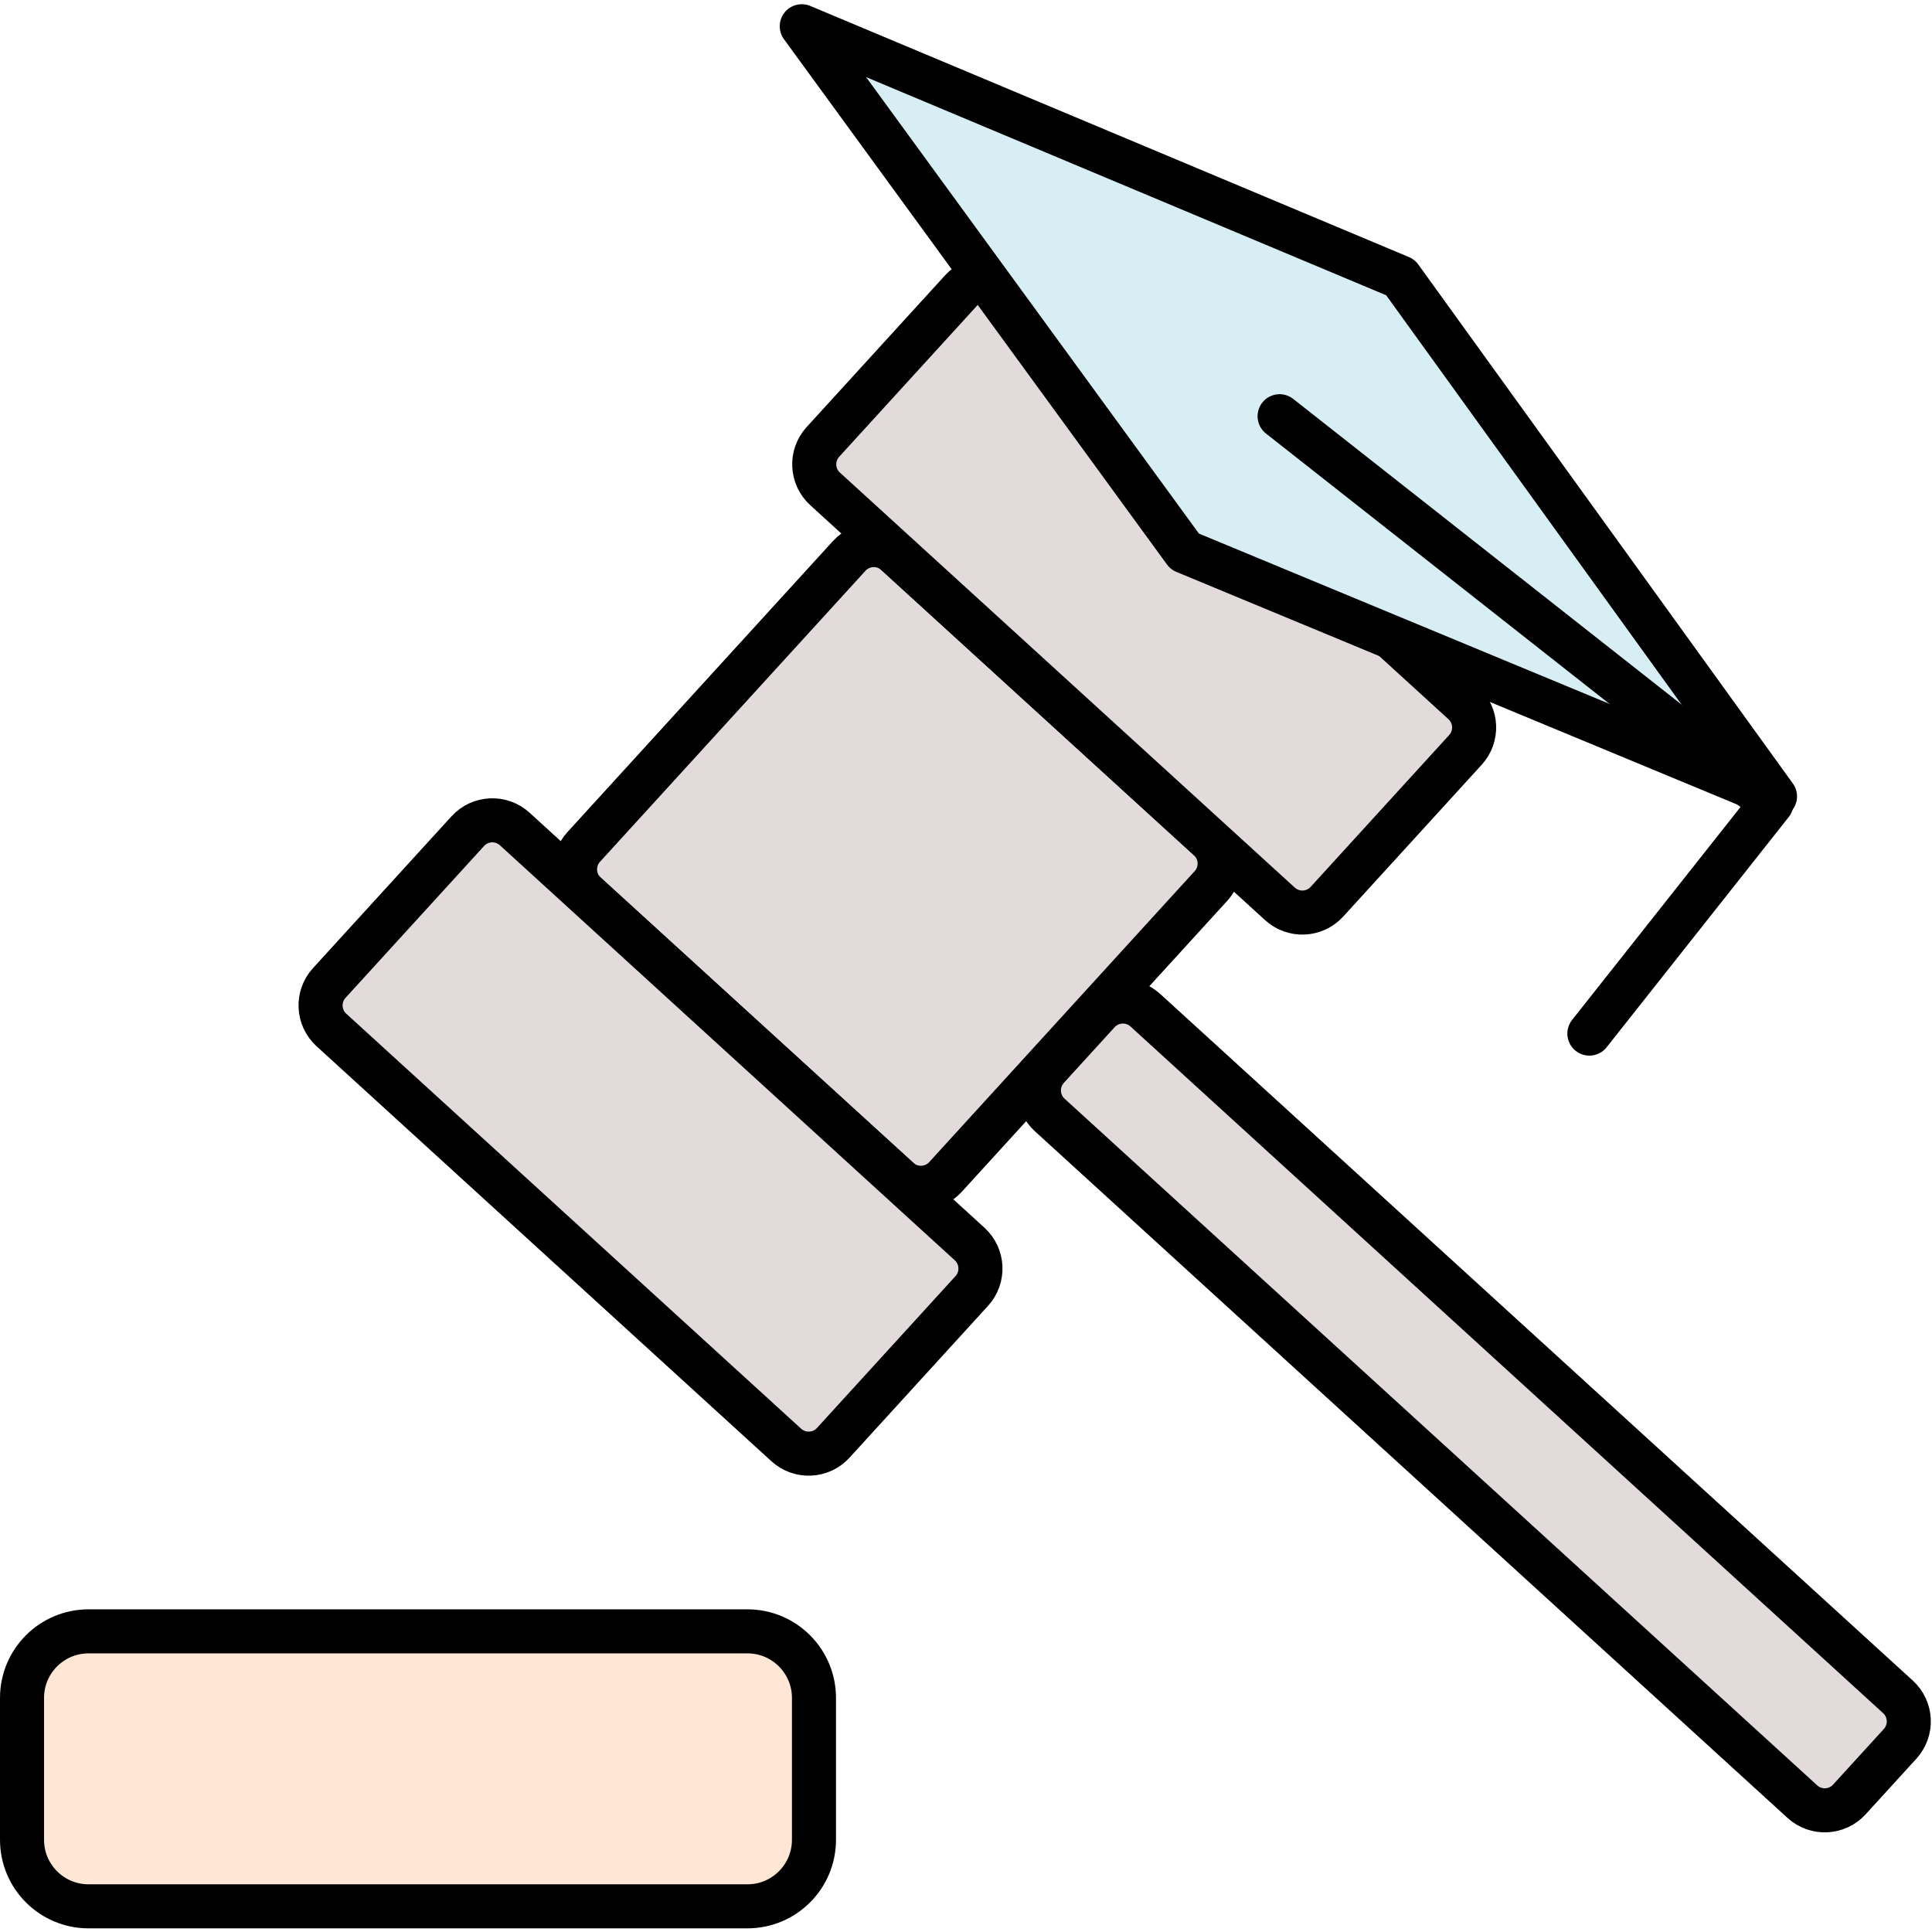
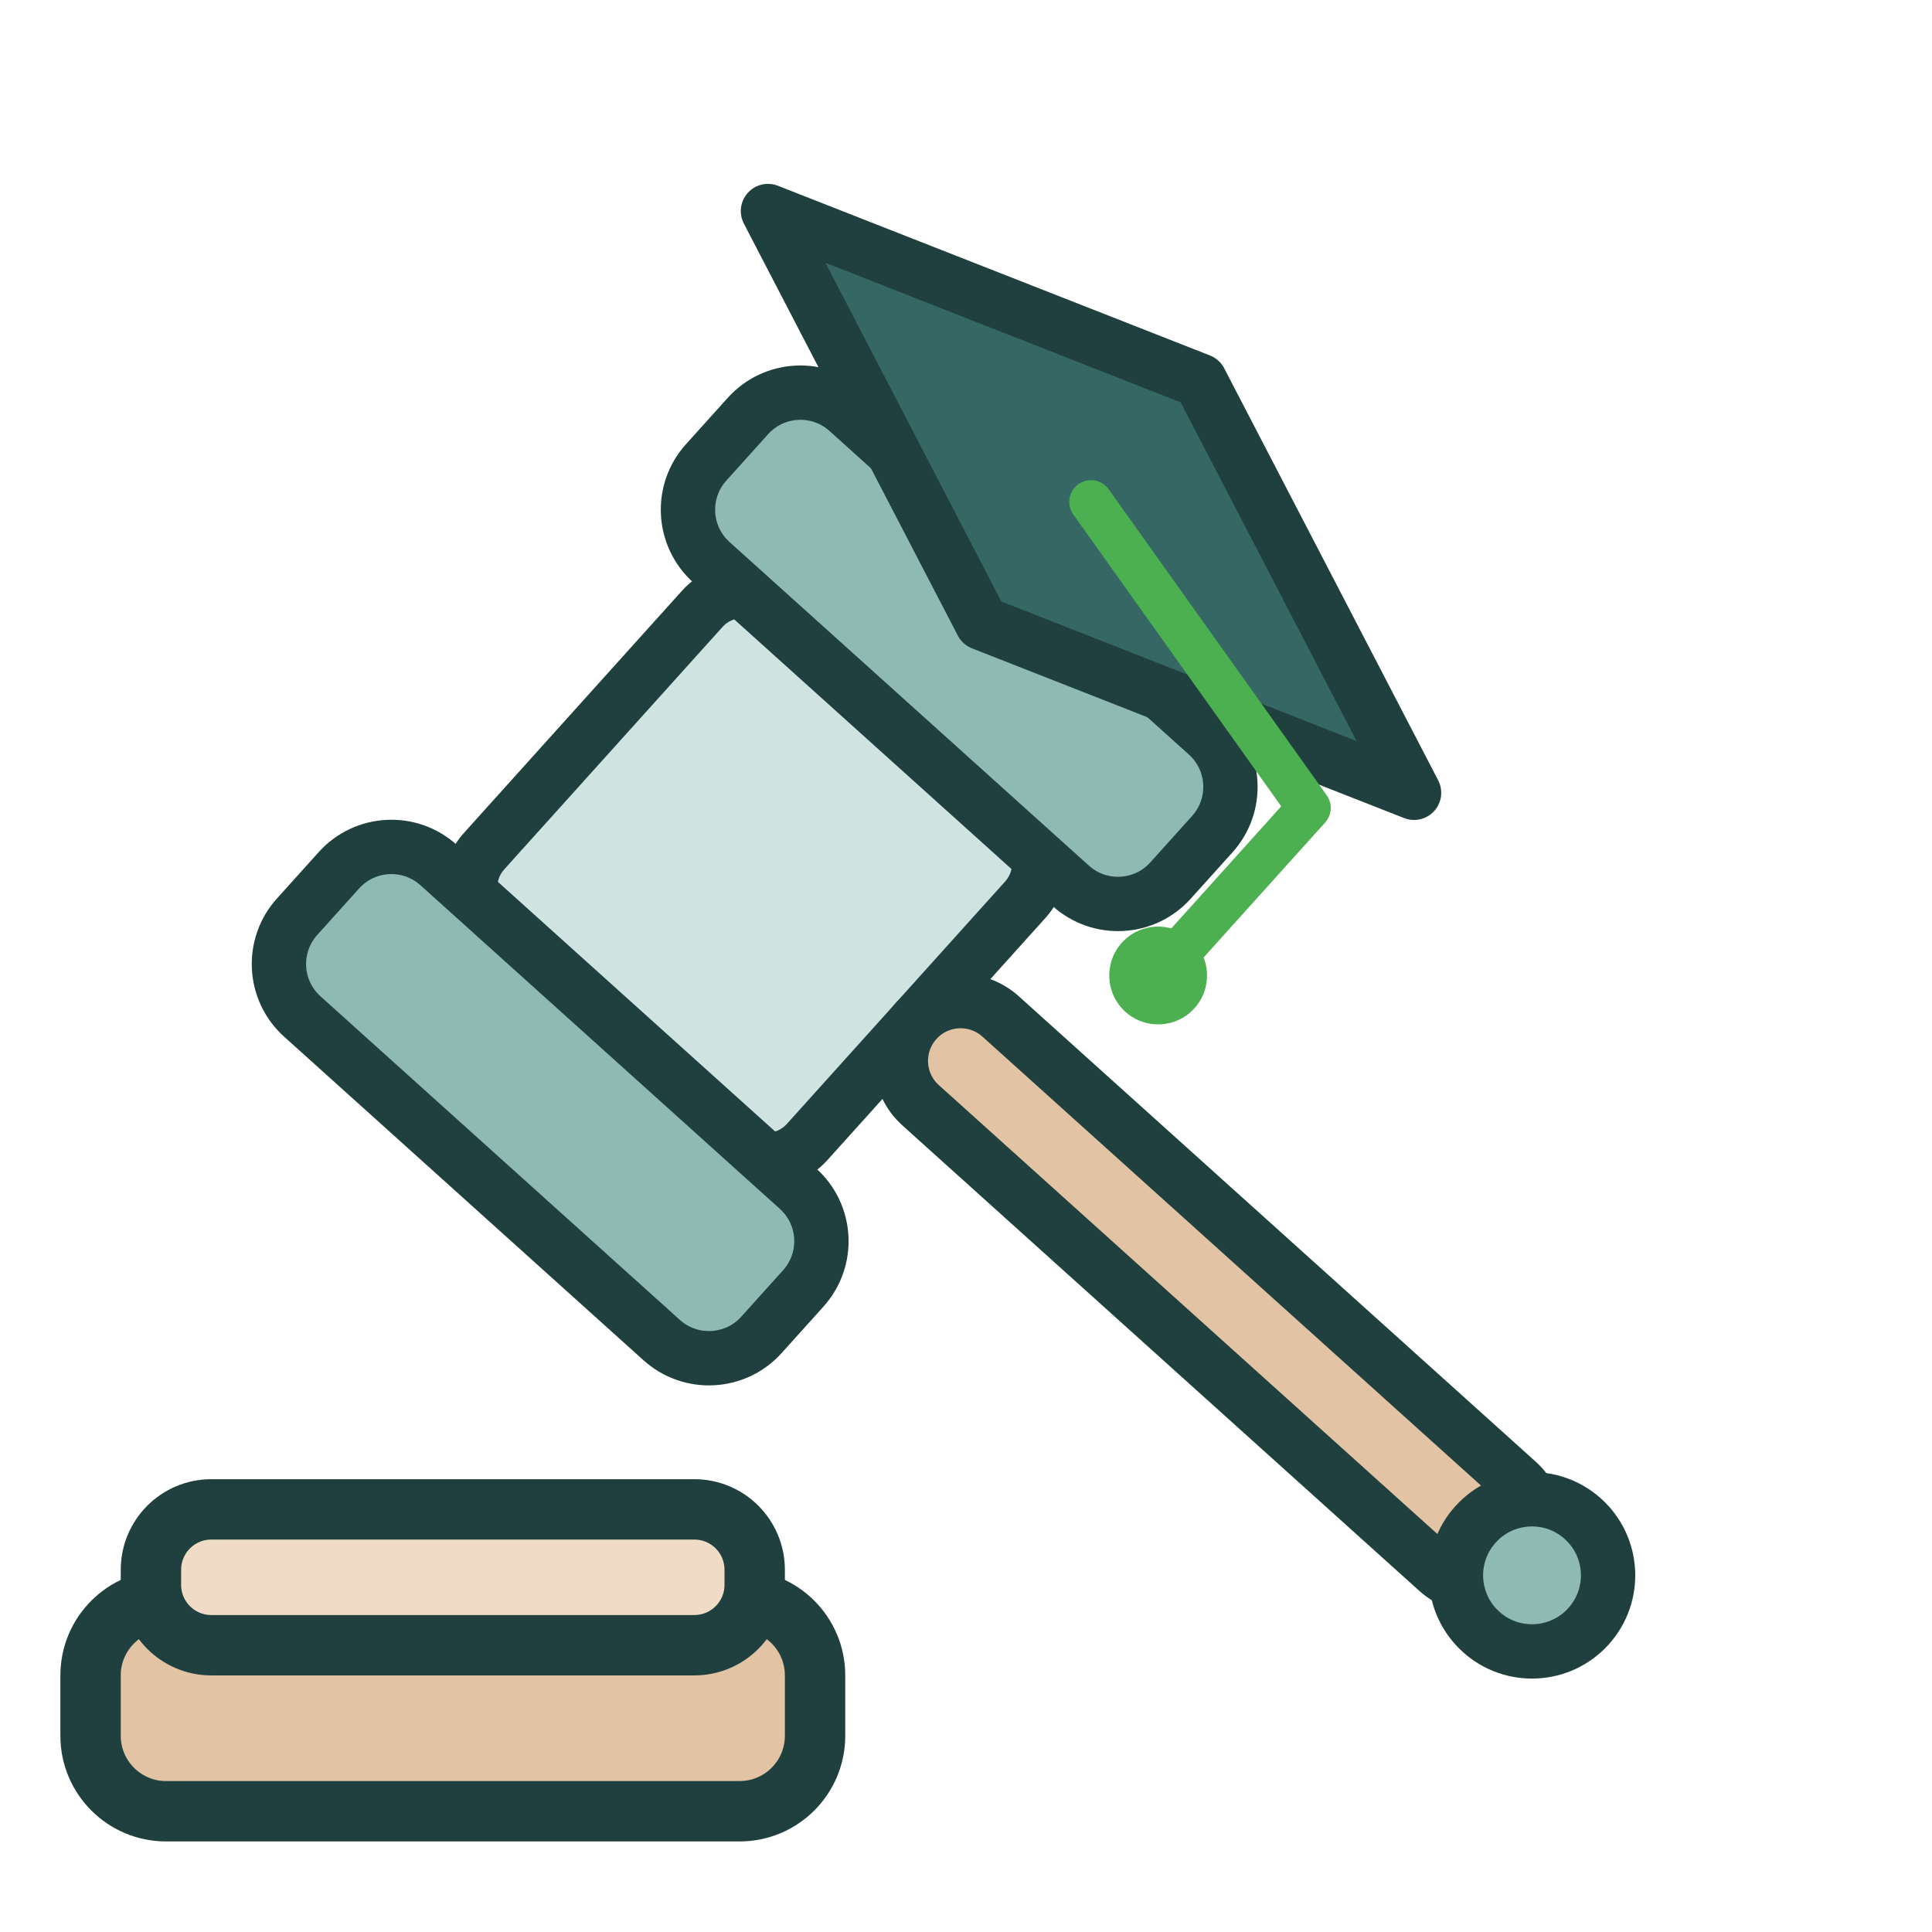
- <svg xmlns="http://www.w3.org/2000/svg" width="64" height="64" version="1.1" viewBox="0 0 16.933 16.933">
-   <g>
-     <g transform="matrix(1.0766 .98224 -.98224 1.0766 6.2909 -8.9878)">
-       <circle cx="12.058" cy="7.691" r=".36" />
-       <g fill="#e3dbdb" stroke="#000" stroke-linecap="round" stroke-linejoin="bevel" stroke-width=".265">
-         <rect x="6.994" y="6.293" width="2.945" height="2.769" rx=".2" />
-         <rect x="6.415" y="4.657" width="4.103" height="1.636" rx=".2" />
-         <rect x="6.415" y="9.062" width="4.103" height="1.636" rx=".2" />
-         <rect x="9.951" y="7.311" width="6.527" height=".853" rx=".2" />
-       </g>
-     </g>
-     <rect x=".193" y="14.298" width="6.941" height="2.41" rx=".583" fill="#ffe6d5" stroke="#000" stroke-linecap="round" stroke-linejoin="bevel" stroke-width=".386" />
-     <g stroke="#000" stroke-linecap="round" stroke-linejoin="round" stroke-width=".386px">
-       <path d="m7.027 0.23 3.357 4.604 5.173 2.146-3.283-4.549z" fill="#d7eef4" />
-       <path d="m11.215 3.648 4.311 3.393-1.596 2.018" fill="none" />
-     </g>
+ <svg xmlns="http://www.w3.org/2000/svg" viewBox="0 0 64 64" width="64" height="64">
+   <style>
+     .head, .ring, .wood, .cap, .block, .block-top { stroke: #1f403e; stroke-width: 2; stroke-linejoin: round; }
+     .head { fill: #cfe3e0; }
+     .ring { fill: #8fbab4; }
+     .wood, .block { fill: #e2c3a4; }
+     .block-top { fill: #f0dcc6; }
+     .cap { fill: #356864; }
+     .tassel { stroke: #4caf50; }
+     .tassel-end { fill: #4caf50; }
+     @media (prefers-color-scheme: dark) {
+       .head, .ring, .wood, .cap, .block, .block-top { stroke: #e8f5f3; }
+       .head { fill: #2b4a48; }
+       .ring { fill: #3d7f78; }
+       .wood, .block { fill: #7a573c; }
+       .block-top { fill: #8f6a4b; }
+       .cap { fill: #5aa39b; }
+       .tassel { stroke: #7ee0a1; }
+       .tassel-end { fill: #7ee0a1; }
+     }
+   </style>
+   <rect class="block" x="3" y="53" width="24" height="7" rx="2.5" />
+   <rect class="block-top" x="5" y="50" width="20" height="4.5" rx="2" />
+   <g transform="translate(25 29) scale(.9) rotate(42)">
+     <rect class="head" x="-8" y="-8" width="16" height="16" rx="2" />
+     <rect class="ring" x="-11.5" y="-15" width="23" height="7.5" rx="2.6" />
+     <rect class="ring" x="-11.5" y="7.5" width="23" height="7.5" rx="2.6" />
+     <rect class="wood" x="8" y="-2.2" width="30" height="4.4" rx="2.2" />
+     <circle class="ring" cx="38.5" r="2.8" />
+     <path class="cap" d="M-16-18.5 0-24.5 16-18.5 0-12.5z" />
+     <path class="tassel" d="M0-18.5 13.5-15.5v7" fill="none" stroke-width="1.6" stroke-linecap="round" stroke-linejoin="round" />
+     <circle class="tassel-end" cx="13.5" cy="-7.2" r="1.8" />
  </g>
</svg>
